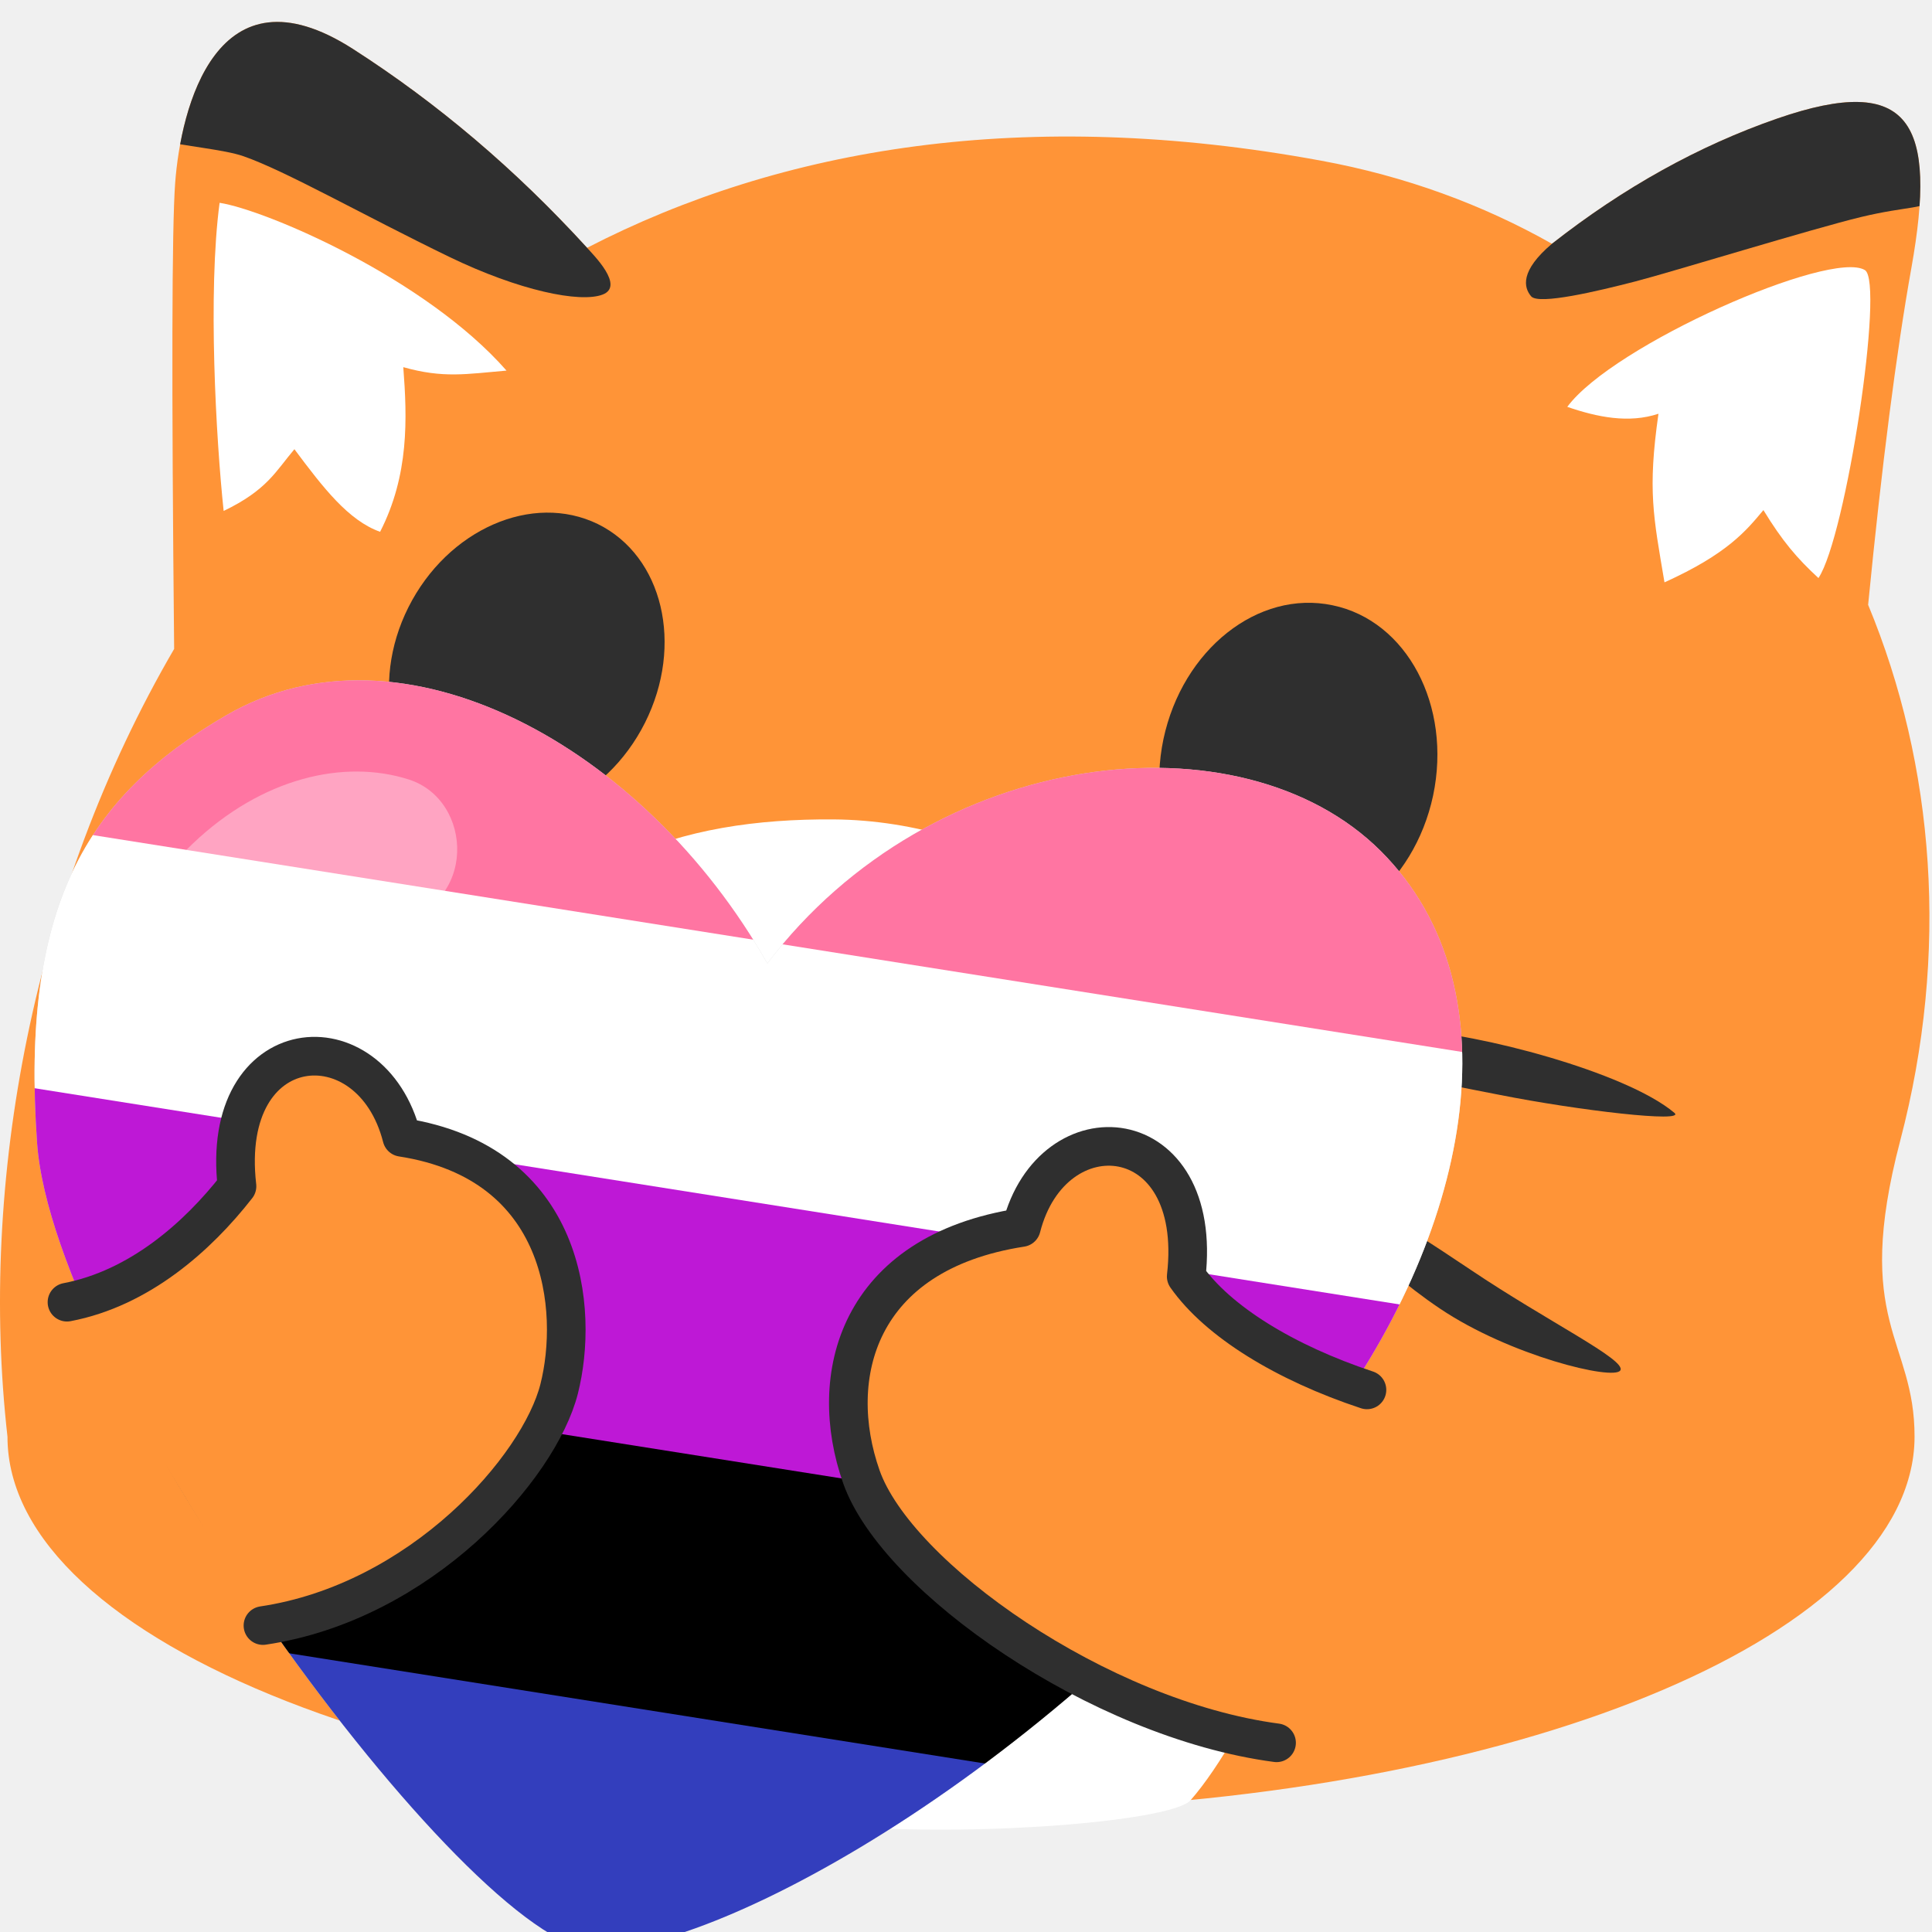
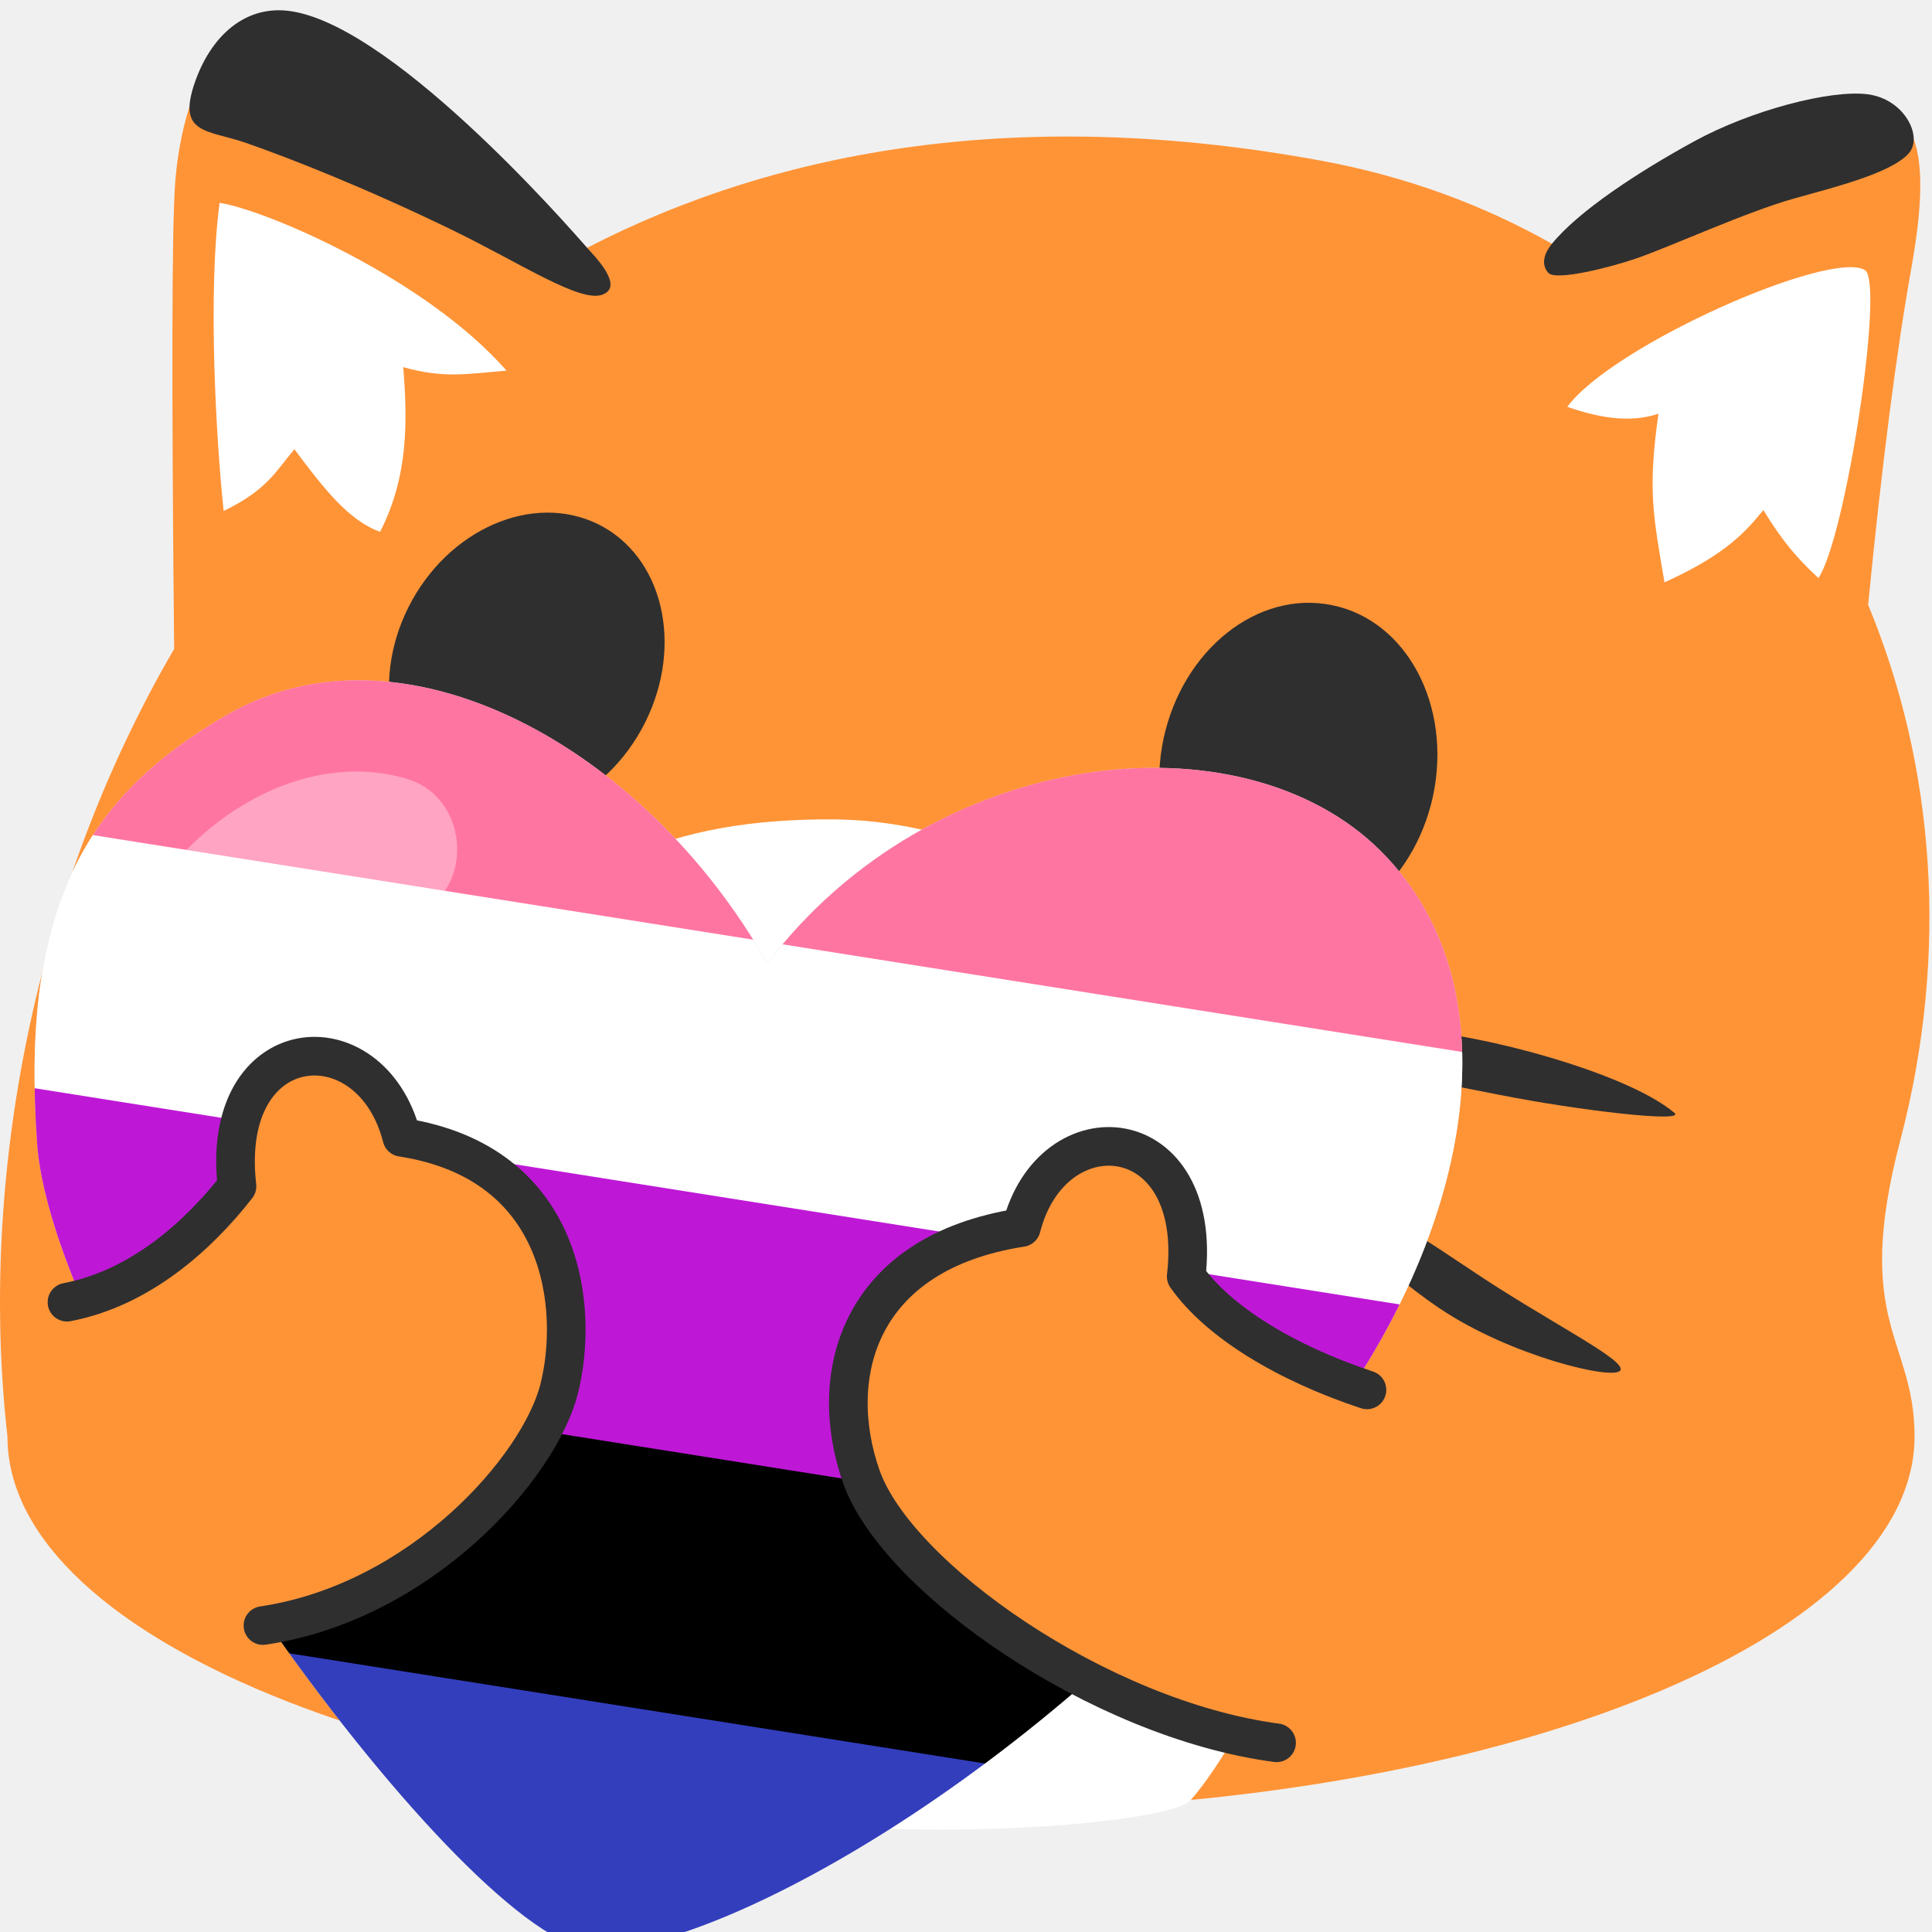
<svg xmlns="http://www.w3.org/2000/svg" width="128px" height="128px" viewBox="0 0 750 750" style="shape-rendering: geometricPrecision">
  <g id="foxcat-genderfluid-heart">
    <g id="foxcatblob" transform="translate(0,8.508816)" fill="none">
      <g id="Body">
-         <clipPath id="body-mask" maskUnits="userSpaceOnUse">
-           <use href="#body" height="100%" width="100%" />
-         </clipPath>
        <path id="body" fill="#ff9437" d="M227.907,87.691 C303.535,48.64 398.331,32.785 512.805,53.856 C545.561,59.865 575.596,70.937 602.463,86.121 C630.355,64.247 659.534,48.037 690,37.491 C742,19.491 752,39.491 742,95.491 C736.144,128.284 730.546,171.877 725.204,226.273 C751.04,288.613 756.818,361.338 737.696,434.165 C718.989,505.308 743.284,511.074 743.226,549.205 C743.226,554.207 742.578,559.15 741.284,564.034 C722.342,637.236 564.748,694.491 373.093,694.491 C168.614,694.491 2.902,629.41 2.902,549.205 C-8.3,450.296 12.857,337.343 67.602,243.405 C66.574,140.127 66.707,79.822 68,62.491 C70.162,33.524 84,-23.509 137,10.491 C169.904,31.599 200.206,57.333 227.907,87.691 Z" />
        <path id="stomach-floof" fill="white" d="m 130.764,508.453 c 14.299,6.367 21.31,11.98 32.57,26.136 -13.297,-33.305 -14.393,-89.969 13.681,-144.854 32.913,-64.345 87.574,-80.551 146.506,-80.15 62.914,0.428 128.613,39.441 152.426,104.493 24.409,66.679 20.551,124.35 -0.489,142.28 21.226,-5.446 25.183,-7.569 38.938,-8.014 2.894,46.543 -29.825,116.329 -52.21,141.991 -6.785,7.779 -78.321,14.257 -134.308,10.153 -55.987,-4.103 -156.123,-20.307 -161.521,-30.73 -27.187,-52.497 -31.142,-104.123 -35.594,-161.305 z" />
        <path id="ear-floof-right" fill="white" d="m 86.821,189.842 c -2.952,-27.83 -6.196,-84.866 -1.572,-119.62 17.738,2.73 79.763,29.115 111.38,65.136 -15.75,1.353 -24.507,3.039 -40.071,-1.336 1.527,19.895 2.275,41.883 -9.003,63.919 -12.299,-4.394 -22.025,-17.019 -33.268,-32.068 -7.346,8.682 -10.584,15.833 -27.467,23.969 z" />
        <path id="ear-floof-left" fill="white" d="m 608.417,149.437 c 17.698,-24.043 102.243,-61.188 115.539,-53.095 7.68,4.675 -7.346,103.518 -18.032,119.546 -8.348,-7.68 -14.025,-14.359 -21.371,-26.38 -6.679,8.014 -14.025,17.03 -38.402,28.05 -4.341,-25.712 -6.578,-35.686 -2.337,-65.45 -11.539,3.824 -23.709,1.336 -35.396,-2.671 z" />
-         <path id="ear-contour-right" clip-path="url(#body-mask)" fill="#2f2f2f" d="m 49.789,31.403 c -14.292,16.068 29.713,15.521 44.657,20.713 16.509,5.736 46.316,22.783 79.865,39.043 27.215,13.19 50.879,18.017 59.606,14.693 8.727,-3.324 -3.66,-15.471 -6.01,-18.162 C 220.881,79.646 132.357,-13.101 107.683,-9.838 92.031,-7.767 64.081,15.335 49.789,31.403 Z" />
-         <path id="ear-contour-left" clip-path="url(#body-mask)" fill="#2f2f2f" d="m 594.392,106.527 c 2.929,3.431 25.858,-2.011 40.483,-5.793 13.883,-3.59 68.978,-20.526 87.619,-25.009 18.286,-4.397 25.723,-3.01 27.175,-7.265 4.339,-12.718 -3.673,-30.888 -11.354,-36.899 -7.68,-6.011 -53.566,-1.356 -76.303,12.021 -6.368,3.747 -47.114,32.005 -59.55,42.54 -12.436,10.534 -10.999,16.974 -8.071,20.406 z" />
+         <path id="ear-contour-right" fill="#2f2f2f" d="m 75.639,23.485 c -7.058,20.313 4.963,18.308 19.906,23.5 16.509,5.736 45.949,17.284 79.498,33.544 27.215,13.19 50.146,28.648 58.873,25.324 8.727,-3.324 -3.66,-15.471 -6.01,-18.162 C 220.881,79.646 149.297,-2.467 109.773,-4.484 94.005,-5.288 81.681,6.097 75.639,23.485 Z" />
+         <path id="ear-contour-left" fill="#2f2f2f" d="m 600.991,97.362 c 2.929,3.431 24.868,-2.333 33.884,-5.427 13.65,-4.683 43.157,-18.233 61.621,-23.394 15.205,-4.25 37.864,-9.849 44.556,-17.605 5.516,-6.394 -1.717,-21.053 -16.119,-22.859 -14.402,-1.805 -45.166,6.196 -67.21,18.255 -22.043,12.059 -44.972,27.148 -55.26,39.789 -2.905,3.569 -4.401,7.81 -1.472,11.241 z" />
      </g>
      <g id="eyes" transform="translate(33,190.4912)">
        <path id="left-eye" d="m 523.331,109.834 c -7.4,34.708 -36.728,57.983 -65.513,51.959 -28.989,-6.093 -46.436,-39.157 -39.172,-73.865 7.4,-34.776 36.728,-58.051 65.649,-51.959 28.853,5.956 46.368,38.952 39.036,73.865 z" style="fill:#2f2f2f" />
        <path id="right-eye" d="M 125.552,36.727 C 140.801,6.428 173.708,-7.921 199.056,4.426 224.338,16.839 232.565,51.342 217.382,81.574 202.2,111.806 169.36,126.222 144.012,113.809 118.73,101.395 110.437,66.825 125.552,36.727 Z" style="fill:#2f2f2f" />
      </g>
      <g id="whiskers" transform="translate(33,190.4912)">
        <g transform="translate(0.391648,152.6595)" style="fill:#2f2f2f">
          <path id="Right-bottom-wisker" d="m 483.608,112.341 c 2.536,-3.92 24.188,8.94 54,29 29.812,20.06 60.606,34.972 58,39 -2.606,4.028 -42.805,-5.701 -70,-24 -27.195,-18.299 -44.536,-40.08 -42,-44 z" />
          <path id="Right-top-wisker" d="m 491.608,57.341 c -2,-6 -2,-10 23,-9 25,1 83,16 102,32 4.699,3.957 -37.129,-0.875 -68,-7 -30.871,-6.125 -55,-10 -57,-16 z" />
          <path id="Left-bottom-wisker" d="m 117.608,60.341 c -19,21 -52,36 -84,53 -32,17 -49.439,8.263 -14,-13 35.439,-21.263 84,-43 98,-40 z" />
          <path id="Left-top-wisker" d="M 122.608,0.341 C 69.608,-1.659 15.608,5.341 6.608,16.341 c 0,3.438 103,3 116,0 13,-3 8.636,-15.674 0,-16 z" />
        </g>
      </g>
      <g id="mouth" transform="translate(33,190.4912)">
        <path d="m 196,176 c 13.333,47.333 23,71.333 29,72 6,0.667 26.667,-18 62,-56 27.333,46 43.667,71.333 49,76 5.333,4.667 28,-15.667 68,-61" style="stroke:#2f2f2f;stroke-width:30;stroke-linecap:round;stroke-linejoin:round" />
      </g>
      <g>
        <g transform="translate(13 255)">
          <defs>
            <path d="M523.079 66.934c54.087 54.088 33.802 149.947-23.638 225.507C403 420 266 495 217.379 493.369c-48.621-1.631-209.603-222.173-215.99-313.27C-5 89 20 46 74.858 14.147 142.991-25.411 237 26 284.876 110.508 349 26 468.99 12.847 523.079 66.934z" id="a" />
          </defs>
          <mask id="b" fill="#fff">
            <use href="#a" />
          </mask>
          <use fill="#D8D8D8" href="#a" />
          <g fill-rule="nonzero" mask="url(#b)">
            <path fill="#333EBD" d="M-123.103-64.33L704.58 66.761l-78.687 496.807-827.682-131.092z" />
            <path fill="#000" d="M-123.103-64.33L704.58 66.761l-62.95 397.445-827.682-131.092z" />
            <path fill="#BE18D6" d="M-123.103-64.33L704.58 66.761l-47.212 298.084-827.683-131.092z" />
            <path fill="#FFF" d="M-123.103-64.33L704.58 66.761l-31.475 198.722-827.682-131.092z" />
            <path fill="#FF75A2" d="M-123.103-64.33L704.58 66.761l-15.737 99.36L-138.84 35.032z" />
          </g>
        </g>
        <path d="M74.715 319.095c-27.016 25.776-34 56-25 79s44 23 52-3 18-38 51-45 31-48 6-56-56.985-.776-84 25z" fill-opacity=".34" fill="#FFF" />
      </g>
      <g>
        <path id="right-arm" fill="#ff9437" stroke="#2f2f2f" stroke-width="15" stroke-linecap="round" stroke-linejoin="round" d="m 26,497 c 28,-5.333 50.638,-25.317 66,-45 -7,-61 52,-66 64,-19 63.802,9.861 68.785,67.112 61.059,97.66 -7.726,30.548 -53.617,82.745 -114.981,91.87" />
        <path id="left-arm" fill="#ff9437" stroke="#2f2f2f" stroke-width="15" stroke-linecap="round" stroke-linejoin="round" d="m 530.651,531.043 c -31.778,-10.528 -57.873,-26.529 -70.162,-44.029 7,-61 -52,-66 -64,-19 -63.802,9.861 -75.802,57.929 -62.099,96.783 13.704,38.854 92.247,94.121 161.167,103.247" />
      </g>
    </g>
  </g>
</svg>
